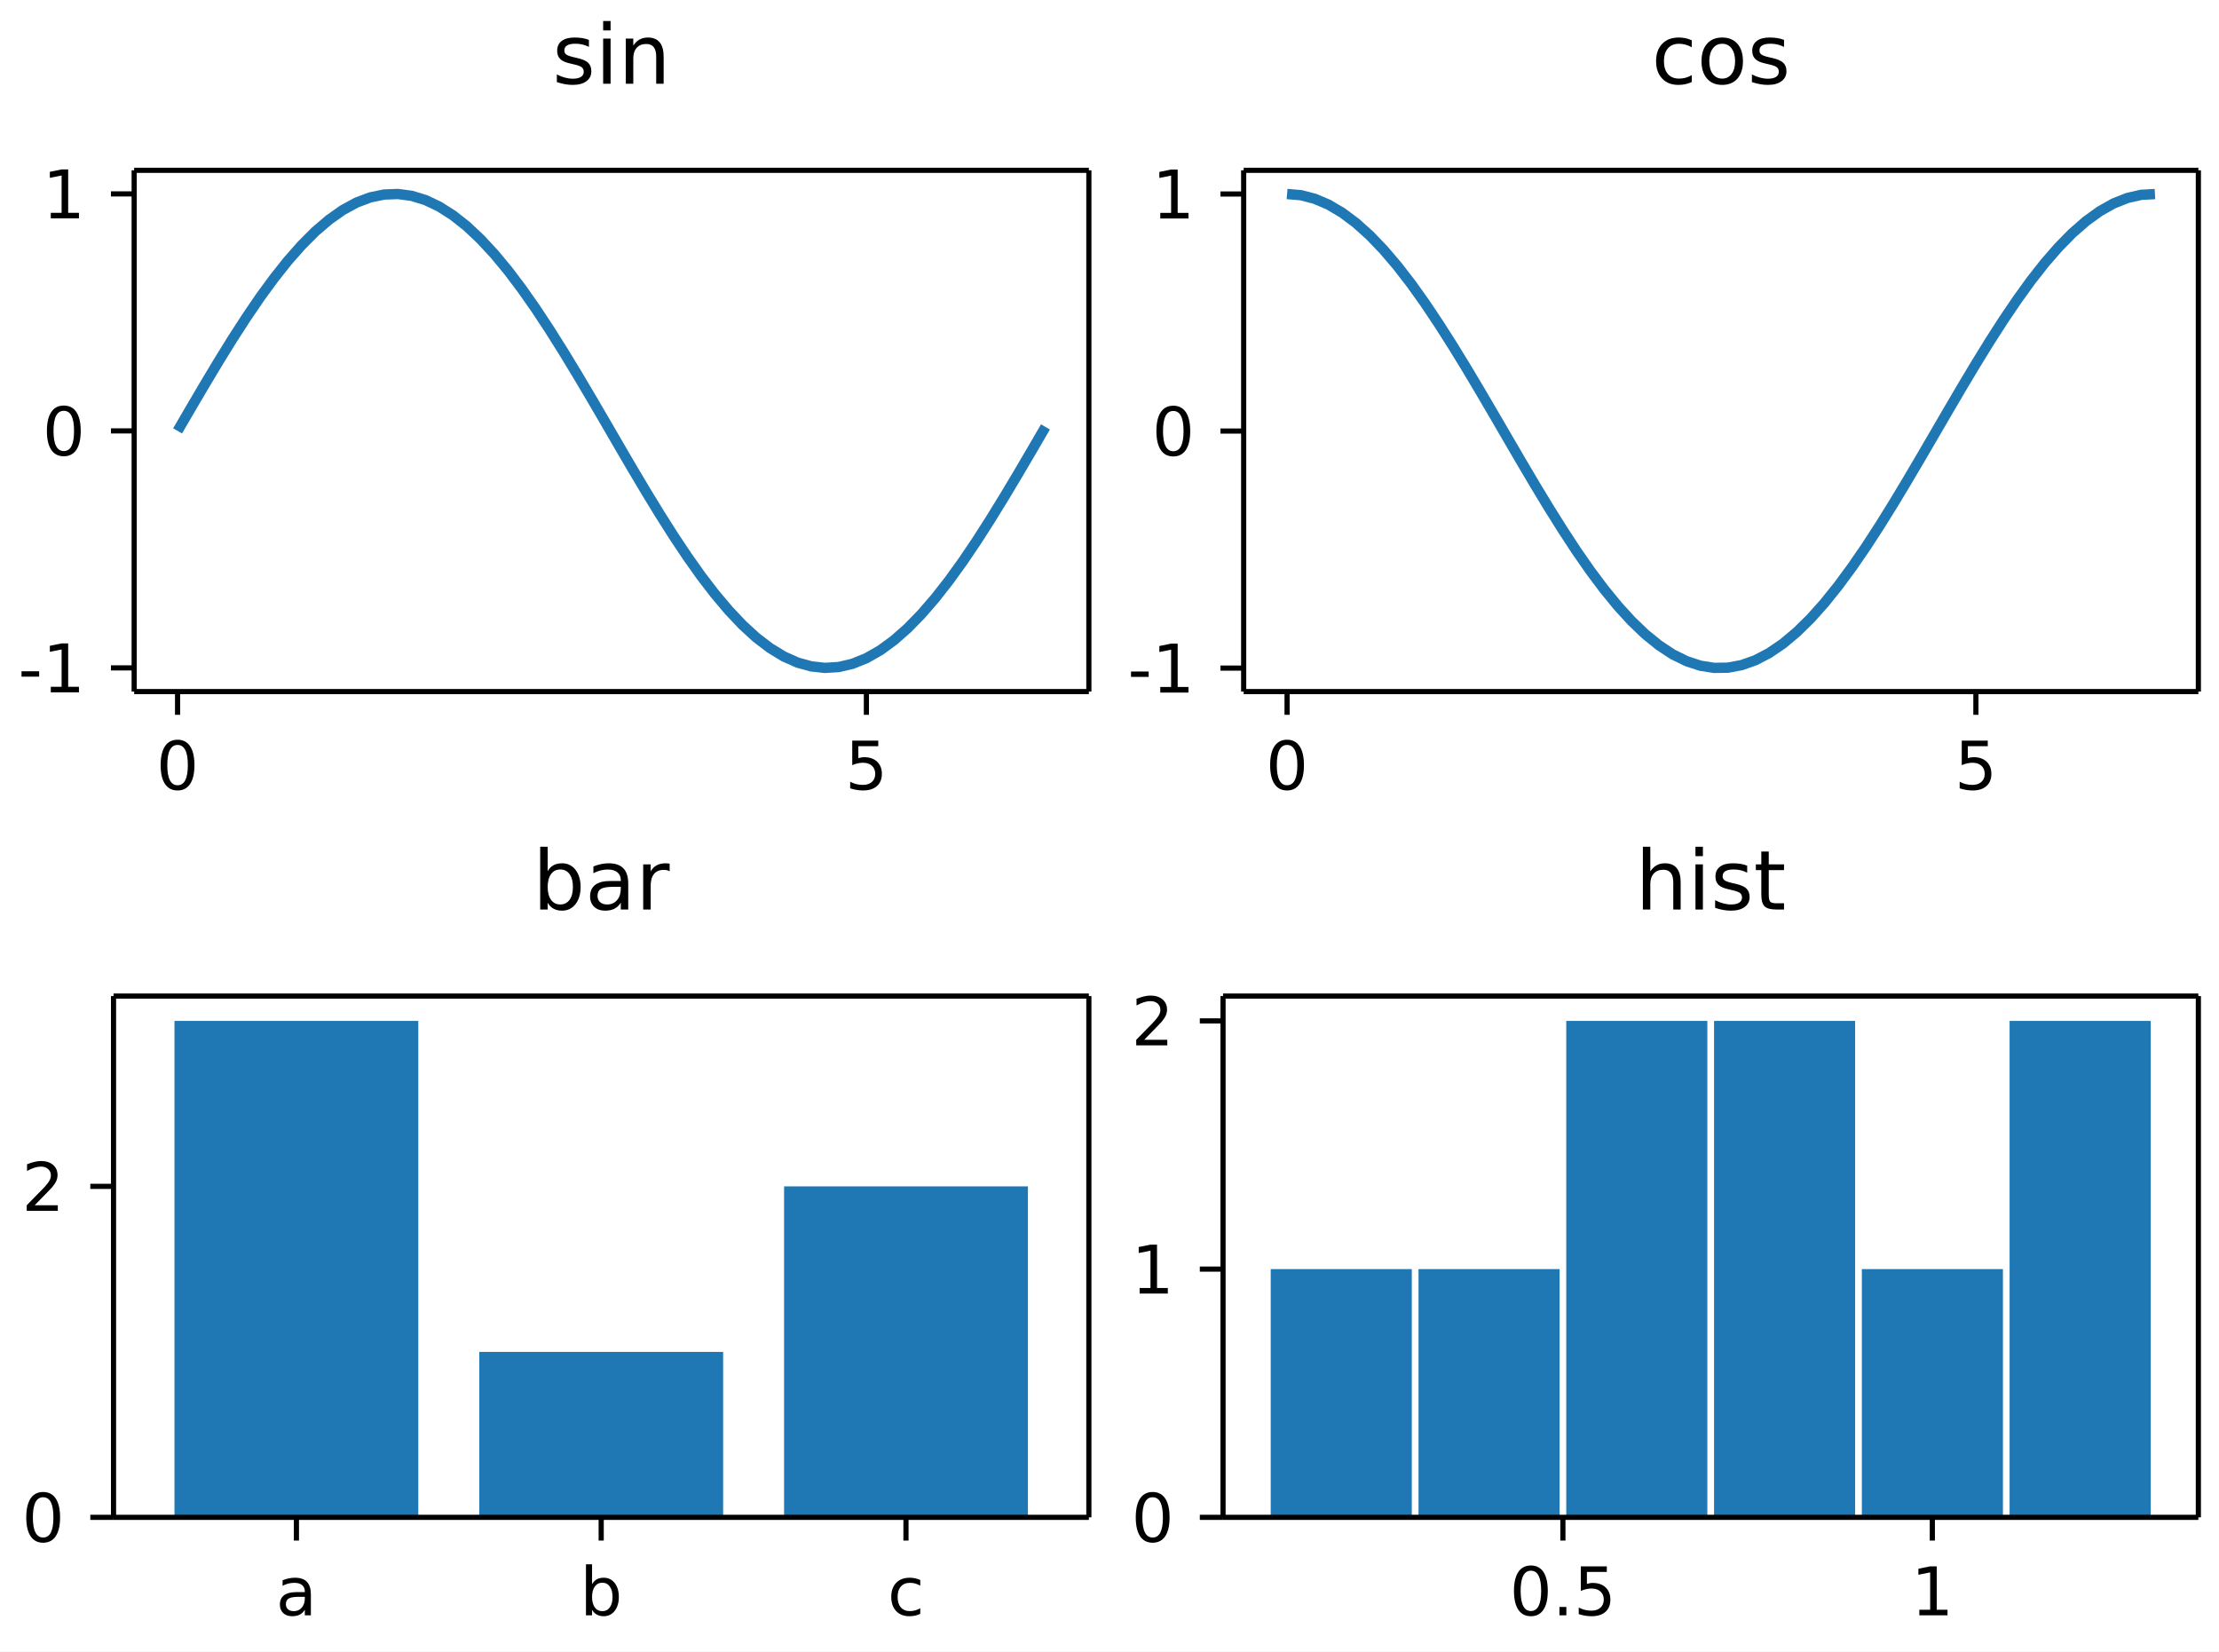
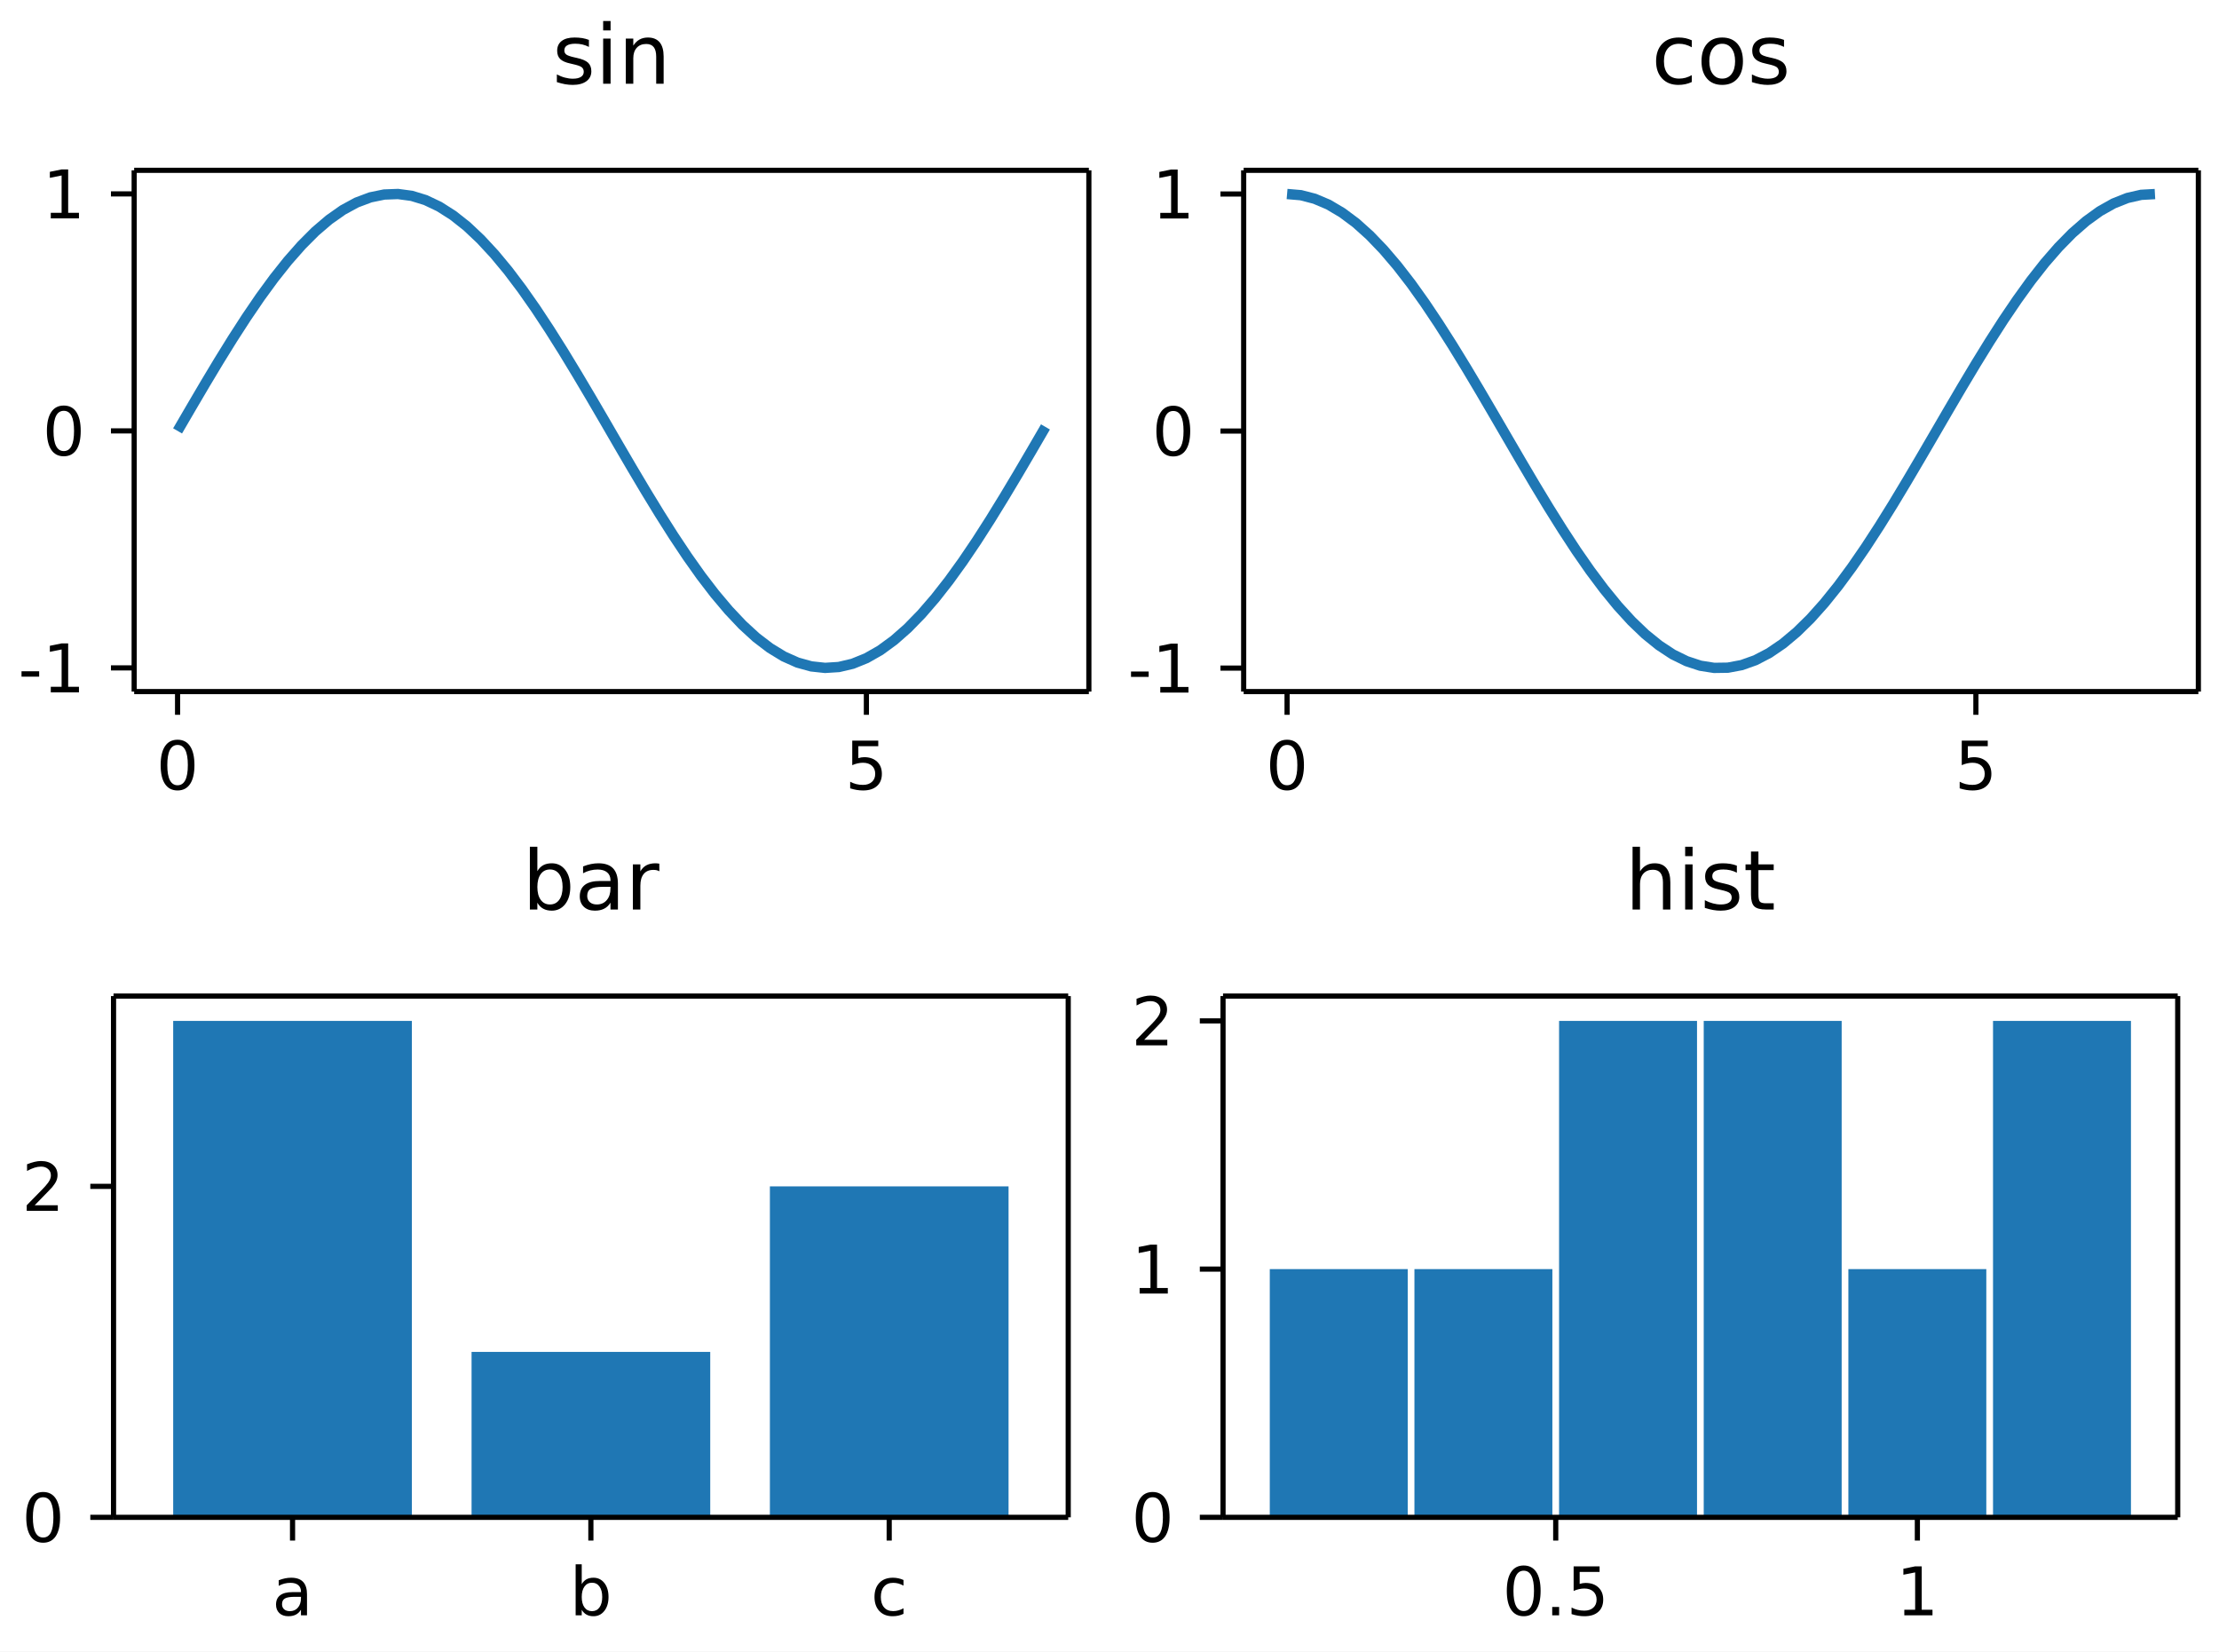
- <svg xmlns="http://www.w3.org/2000/svg" width="430" height="320" viewBox="0 0 430 320" font-family="DejaVu Sans, Bitstream Vera Sans, Verdana, Arial, sans-serif" font-size="11" data-plotlet-version="0.6.0" data-plotlet-schema="2" data-plotlet-kind="layout">
+ <svg xmlns="http://www.w3.org/2000/svg" width="430" height="320" viewBox="0 0 430 320" font-family="DejaVu Sans, Bitstream Vera Sans, Verdana, Arial, sans-serif" font-size="11" data-plotlet-version="0.6.4" data-plotlet-schema="2" data-plotlet-kind="layout">
  <rect width="430" height="320" fill="#fff" />
  <g transform="translate(4,4)">
    <g transform="translate(22.00,29.00)" data-plotlet-kind="panel" data-plotlet-title="sin" data-plotlet-xscale="linear" data-plotlet-yscale="linear" data-plotlet-xlim="-0.315,6.615" data-plotlet-ylim="-1.099898101,1.099548446" data-plotlet-panel-bbox="4,4,207,152" data-plotlet-data-area="22,29,185,101">
      <svg x="0" y="0" width="185" height="101" overflow="hidden">
        <g class="plotlet-artist" data-plotlet-type="line" data-plotlet-index="0" data-plotlet-color="#1f77b4" data-plotlet-n="64" data-plotlet-x-min="0" data-plotlet-x-max="6.3" data-plotlet-y-min="-0.9999232576" data-plotlet-y-max="0.999573603">
          <path d="M8.41,50.49L11.08,45.91L13.75,41.37L16.42,36.92L19.09,32.61L21.76,28.48L24.43,24.56L27.10,20.91L29.77,17.55L32.44,14.52L35.10,11.85L37.77,9.57L40.44,7.69L43.11,6.24L45.78,5.24L48.45,4.69L51.12,4.59L53.79,4.95L56.46,5.77L59.13,7.04L61.80,8.74L64.47,10.85L67.14,13.37L69.81,16.25L72.48,19.47L75.15,23.01L77.82,26.82L80.49,30.87L83.16,35.11L85.83,39.51L88.50,44.01L91.17,48.58L93.83,53.17L96.50,57.74L99.17,62.23L101.84,66.60L104.51,70.81L107.18,74.82L109.85,78.59L112.52,82.07L115.19,85.24L117.86,88.07L120.53,90.52L123.20,92.56L125.87,94.19L128.54,95.38L131.21,96.12L133.88,96.41L136.55,96.24L139.22,95.61L141.89,94.53L144.56,93.01L147.23,91.06L149.90,88.71L152.56,85.98L155.23,82.89L157.90,79.48L160.57,75.78L163.24,71.83L165.91,67.66L168.58,63.32L171.25,58.86L173.92,54.31L176.59,49.72" fill="none" stroke="#1f77b4" stroke-width="2.00" />
        </g>
      </svg>
      <line x1="0.00" x2="185.00" y1="0.00" y2="0.00" stroke="#000000" stroke-width="1.00" />
      <line x1="0.00" x2="185.00" y1="101.00" y2="101.00" stroke="#000000" stroke-width="1.00" />
      <line x1="0.00" x2="0.00" y1="0.00" y2="101.00" stroke="#000000" stroke-width="1.00" />
      <line x1="185.00" x2="185.00" y1="0.00" y2="101.00" stroke="#000000" stroke-width="1.00" />
      <line x1="8.41" x2="8.41" y1="101.00" y2="105.50" stroke="#000000" stroke-width="1.00" />
      <path d="M8.41 111.34Q7.42 111.34 6.92 112.32Q6.42 113.29 6.42 115.25Q6.42 117.20 6.92 118.17Q7.42 119.15 8.41 119.15Q9.40 119.15 9.90 118.17Q10.40 117.20 10.40 115.25Q10.40 113.29 9.90 112.32Q9.40 111.34 8.41 111.34ZM8.41 110.33Q10.00 110.33 10.84 111.59Q11.68 112.85 11.68 115.25Q11.68 117.64 10.84 118.90Q10.00 120.16 8.41 120.16Q6.81 120.16 5.97 118.90Q5.13 117.64 5.13 115.25Q5.13 112.85 5.97 111.59Q6.81 110.33 8.41 110.33Z" fill="#000" />
      <line x1="141.89" x2="141.89" y1="101.00" y2="105.50" stroke="#000000" stroke-width="1.00" />
      <path d="M139.15 110.50H144.19V111.58H140.33V113.90Q140.61 113.81 140.89 113.76Q141.17 113.71 141.45 113.71Q143.03 113.71 143.96 114.58Q144.89 115.45 144.89 116.94Q144.89 118.47 143.93 119.31Q142.98 120.16 141.25 120.16Q140.65 120.16 140.03 120.06Q139.41 119.96 138.75 119.75V118.47Q139.33 118.78 139.93 118.93Q140.54 119.08 141.22 119.08Q142.32 119.08 142.96 118.50Q143.60 117.93 143.60 116.94Q143.60 115.95 142.96 115.37Q142.32 114.79 141.22 114.79Q140.71 114.79 140.20 114.91Q139.69 115.02 139.15 115.26Z" fill="#000" />
      <line x1="0.00" x2="-4.50" y1="96.41" y2="96.41" stroke="#000000" stroke-width="1.00" />
      <path d="M-21.83 97.07H-18.41V98.11H-21.83ZM-16.16 100.07H-14.06V92.84L-16.34 93.30V92.13L-14.08 91.67H-12.79V100.07H-10.70V101.15H-16.16Z" fill="#000" />
      <line x1="0.00" x2="-4.50" y1="50.49" y2="50.49" stroke="#000000" stroke-width="1.00" />
      <path d="M-13.64 46.60Q-14.63 46.60 -15.13 47.57Q-15.63 48.55 -15.63 50.50Q-15.63 52.45 -15.13 53.42Q-14.63 54.40 -13.64 54.40Q-12.64 54.40 -12.14 53.42Q-11.65 52.45 -11.65 50.50Q-11.65 48.55 -12.14 47.57Q-12.64 46.60 -13.64 46.60ZM-13.64 45.58Q-12.05 45.58 -11.20 46.84Q-10.36 48.10 -10.36 50.50Q-10.36 52.89 -11.20 54.15Q-12.05 55.41 -13.64 55.41Q-15.23 55.41 -16.07 54.15Q-16.91 52.89 -16.91 50.50Q-16.91 48.10 -16.07 46.84Q-15.23 45.58 -13.64 45.58Z" fill="#000" />
      <line x1="0.00" x2="-4.50" y1="4.57" y2="4.57" stroke="#000000" stroke-width="1.00" />
      <path d="M-16.16 8.23H-14.06V1.00L-16.34 1.46V0.29L-14.08 -0.17H-12.79V8.23H-10.70V9.31H-16.16Z" fill="#000" />
      <path d="M88.12 -25.27V-23.91Q87.52 -24.22 86.86 -24.38Q86.20 -24.53 85.50 -24.53Q84.43 -24.53 83.89 -24.20Q83.36 -23.88 83.36 -23.22Q83.36 -22.72 83.74 -22.43Q84.12 -22.15 85.28 -21.89L85.77 -21.78Q87.30 -21.45 87.95 -20.86Q88.59 -20.26 88.59 -19.19Q88.59 -17.97 87.63 -17.26Q86.66 -16.55 84.98 -16.55Q84.27 -16.55 83.51 -16.68Q82.75 -16.82 81.91 -17.09V-18.58Q82.70 -18.16 83.48 -17.96Q84.25 -17.75 85.01 -17.75Q86.02 -17.75 86.57 -18.10Q87.12 -18.45 87.12 -19.08Q87.12 -19.66 86.72 -19.98Q86.33 -20.29 84.99 -20.58L84.49 -20.70Q83.16 -20.98 82.56 -21.56Q81.97 -22.14 81.97 -23.16Q81.97 -24.39 82.84 -25.06Q83.72 -25.73 85.33 -25.73Q86.12 -25.73 86.83 -25.62Q87.53 -25.50 88.12 -25.27ZM90.88 -25.52H92.32V-16.77H90.88ZM90.88 -28.93H92.32V-27.11H90.88ZM102.60 -22.05V-16.77H101.16V-22.01Q101.16 -23.25 100.68 -23.87Q100.20 -24.48 99.23 -24.48Q98.06 -24.48 97.39 -23.74Q96.72 -23.00 96.72 -21.72V-16.77H95.27V-25.52H96.72V-24.16Q97.23 -24.95 97.93 -25.34Q98.63 -25.73 99.55 -25.73Q101.05 -25.73 101.83 -24.80Q102.60 -23.87 102.60 -22.05Z" fill="#000" />
    </g>
    <g transform="translate(237.00,29.00)" data-plotlet-kind="panel" data-plotlet-title="cos" data-plotlet-xscale="linear" data-plotlet-yscale="linear" data-plotlet-xlim="-0.315,6.615" data-plotlet-ylim="-1.099091908,1.099956758" data-plotlet-panel-bbox="219,4,207,152" data-plotlet-data-area="22,29,185,101">
      <svg x="0" y="0" width="185" height="101" overflow="hidden">
        <g class="plotlet-artist" data-plotlet-type="line" data-plotlet-index="0" data-plotlet-color="#1f77b4" data-plotlet-n="64" data-plotlet-x-min="0" data-plotlet-x-max="6.3" data-plotlet-y-min="-0.9991351503" data-plotlet-y-max="1">
          <path d="M8.41,4.59L11.08,4.82L13.75,5.51L16.42,6.64L19.09,8.22L21.76,10.21L24.43,12.61L27.10,15.39L29.77,18.52L32.44,21.97L35.10,25.70L37.77,29.69L40.44,33.88L43.11,38.23L45.78,42.71L48.45,47.27L51.12,51.86L53.79,56.44L56.46,60.96L59.13,65.37L61.80,69.63L64.47,73.71L67.14,77.55L69.81,81.12L72.48,84.39L75.15,87.32L77.82,89.88L80.49,92.04L83.16,93.80L85.83,95.11L88.50,95.99L91.17,96.41L93.83,96.37L96.50,95.87L99.17,94.92L101.84,93.53L104.51,91.71L107.18,89.47L109.85,86.85L112.52,83.86L115.19,80.54L117.86,76.92L120.53,73.04L123.20,68.93L125.87,64.64L128.54,60.20L131.21,55.67L133.88,51.09L136.55,46.50L139.22,41.95L141.89,37.49L144.56,33.16L147.23,29.00L149.90,25.06L152.56,21.37L155.23,17.97L157.90,14.90L160.57,12.18L163.24,9.85L165.91,7.92L168.58,6.42L171.25,5.36L173.92,4.75L176.59,4.60" fill="none" stroke="#1f77b4" stroke-width="2.00" />
        </g>
      </svg>
      <line x1="0.00" x2="185.00" y1="0.00" y2="0.00" stroke="#000000" stroke-width="1.00" />
      <line x1="0.00" x2="185.00" y1="101.00" y2="101.00" stroke="#000000" stroke-width="1.00" />
      <line x1="0.00" x2="0.00" y1="0.00" y2="101.00" stroke="#000000" stroke-width="1.00" />
      <line x1="185.00" x2="185.00" y1="0.00" y2="101.00" stroke="#000000" stroke-width="1.00" />
      <line x1="8.41" x2="8.41" y1="101.00" y2="105.50" stroke="#000000" stroke-width="1.00" />
      <path d="M8.41 111.34Q7.42 111.34 6.92 112.32Q6.42 113.29 6.42 115.25Q6.42 117.20 6.92 118.17Q7.42 119.15 8.41 119.15Q9.40 119.15 9.90 118.17Q10.40 117.20 10.40 115.25Q10.40 113.29 9.90 112.32Q9.40 111.34 8.41 111.34ZM8.41 110.33Q10.00 110.33 10.84 111.59Q11.68 112.85 11.68 115.25Q11.68 117.64 10.84 118.90Q10.00 120.16 8.41 120.16Q6.81 120.16 5.97 118.90Q5.13 117.64 5.13 115.25Q5.13 112.85 5.97 111.59Q6.81 110.33 8.41 110.33Z" fill="#000" />
      <line x1="141.89" x2="141.89" y1="101.00" y2="105.50" stroke="#000000" stroke-width="1.00" />
      <path d="M139.15 110.50H144.19V111.58H140.33V113.90Q140.61 113.81 140.89 113.76Q141.17 113.71 141.45 113.71Q143.03 113.71 143.96 114.58Q144.89 115.45 144.89 116.94Q144.89 118.47 143.93 119.31Q142.98 120.16 141.25 120.16Q140.65 120.16 140.03 120.06Q139.41 119.96 138.75 119.75V118.47Q139.33 118.78 139.93 118.93Q140.54 119.08 141.22 119.08Q142.32 119.08 142.96 118.50Q143.60 117.93 143.60 116.94Q143.60 115.95 142.96 115.37Q142.32 114.79 141.22 114.79Q140.71 114.79 140.20 114.91Q139.69 115.02 139.15 115.26Z" fill="#000" />
      <line x1="0.00" x2="-4.50" y1="96.45" y2="96.45" stroke="#000000" stroke-width="1.00" />
      <path d="M-21.83 97.11H-18.41V98.15H-21.83ZM-16.16 100.11H-14.06V92.88L-16.34 93.34V92.17L-14.08 91.71H-12.79V100.11H-10.70V101.19H-16.16Z" fill="#000" />
      <line x1="0.00" x2="-4.50" y1="50.52" y2="50.52" stroke="#000000" stroke-width="1.00" />
      <path d="M-13.64 46.63Q-14.63 46.63 -15.13 47.60Q-15.63 48.57 -15.63 50.53Q-15.63 52.48 -15.13 53.45Q-14.63 54.43 -13.64 54.43Q-12.64 54.43 -12.14 53.45Q-11.65 52.48 -11.65 50.53Q-11.65 48.57 -12.14 47.60Q-12.64 46.63 -13.64 46.63ZM-13.64 45.61Q-12.05 45.61 -11.20 46.87Q-10.36 48.13 -10.36 50.53Q-10.36 52.92 -11.20 54.18Q-12.05 55.44 -13.64 55.44Q-15.23 55.44 -16.07 54.18Q-16.91 52.92 -16.91 50.53Q-16.91 48.13 -16.07 46.87Q-15.23 45.61 -13.64 45.61Z" fill="#000" />
      <line x1="0.00" x2="-4.50" y1="4.59" y2="4.59" stroke="#000000" stroke-width="1.00" />
      <path d="M-16.16 8.25H-14.06V1.02L-16.34 1.48V0.31L-14.08 -0.15H-12.79V8.25H-10.70V9.33H-16.16Z" fill="#000" />
      <path d="M86.84 -25.19V-23.84Q86.23 -24.18 85.62 -24.35Q85.01 -24.52 84.38 -24.52Q82.98 -24.52 82.21 -23.63Q81.44 -22.74 81.44 -21.14Q81.44 -19.54 82.21 -18.65Q82.98 -17.77 84.38 -17.77Q85.01 -17.77 85.62 -17.93Q86.23 -18.10 86.84 -18.44V-17.11Q86.24 -16.83 85.60 -16.69Q84.95 -16.55 84.23 -16.55Q82.25 -16.55 81.09 -17.79Q79.92 -19.03 79.92 -21.14Q79.92 -23.28 81.10 -24.51Q82.27 -25.73 84.32 -25.73Q84.98 -25.73 85.62 -25.60Q86.25 -25.46 86.84 -25.19ZM92.73 -24.52Q91.58 -24.52 90.91 -23.61Q90.23 -22.71 90.23 -21.14Q90.23 -19.57 90.90 -18.67Q91.57 -17.77 92.73 -17.77Q93.88 -17.77 94.55 -18.67Q95.23 -19.58 95.23 -21.14Q95.23 -22.70 94.55 -23.61Q93.88 -24.52 92.73 -24.52ZM92.73 -25.73Q94.61 -25.73 95.68 -24.52Q96.75 -23.30 96.75 -21.14Q96.75 -18.99 95.68 -17.77Q94.61 -16.55 92.73 -16.55Q90.85 -16.55 89.79 -17.77Q88.72 -18.99 88.72 -21.14Q88.72 -23.30 89.79 -24.52Q90.85 -25.73 92.73 -25.73ZM104.71 -25.27V-23.91Q104.10 -24.22 103.45 -24.38Q102.79 -24.53 102.09 -24.53Q101.02 -24.53 100.48 -24.20Q99.95 -23.88 99.95 -23.22Q99.95 -22.72 100.33 -22.43Q100.71 -22.15 101.87 -21.89L102.36 -21.78Q103.89 -21.45 104.54 -20.86Q105.18 -20.26 105.18 -19.19Q105.18 -17.97 104.21 -17.26Q103.25 -16.55 101.56 -16.55Q100.86 -16.55 100.10 -16.68Q99.34 -16.82 98.49 -17.09V-18.58Q99.29 -18.16 100.06 -17.96Q100.84 -17.75 101.59 -17.75Q102.61 -17.75 103.16 -18.10Q103.70 -18.45 103.70 -19.08Q103.70 -19.66 103.31 -19.98Q102.91 -20.29 101.58 -20.58L101.08 -20.70Q99.74 -20.98 99.15 -21.56Q98.55 -22.14 98.55 -23.16Q98.55 -24.39 99.43 -25.06Q100.30 -25.73 101.91 -25.73Q102.71 -25.73 103.41 -25.62Q104.12 -25.50 104.71 -25.27Z" fill="#000" />
    </g>
-     <g transform="translate(18.00,189.00)" data-plotlet-kind="panel" data-plotlet-title="bar" data-plotlet-xscale="category" data-plotlet-yscale="linear" data-plotlet-ylim="0,3.15" data-plotlet-panel-bbox="4,164,207,152" data-plotlet-data-area="18,29,189,101">
-       <svg x="0" y="0" width="189" height="101" overflow="hidden">
+     <g transform="translate(18.00,189.00)" data-plotlet-kind="panel" data-plotlet-title="bar" data-plotlet-xscale="category" data-plotlet-yscale="linear" data-plotlet-ylim="0,3.15" data-plotlet-panel-bbox="4,164,207,152" data-plotlet-data-area="18,29,185,101">
+       <svg x="0" y="0" width="185" height="101" overflow="hidden">
        <g class="plotlet-artist" data-plotlet-type="bar" data-plotlet-index="0" data-plotlet-color="#1f77b4" data-plotlet-n="3" data-plotlet-y-min="1" data-plotlet-y-max="3">
-           <rect x="11.81" y="4.81" width="47.25" height="96.19" fill="#1f77b4" />
-           <rect x="70.88" y="68.94" width="47.25" height="32.06" fill="#1f77b4" />
-           <rect x="129.94" y="36.87" width="47.25" height="64.13" fill="#1f77b4" />
+           <rect x="11.56" y="4.81" width="46.25" height="96.19" fill="#1f77b4" />
+           <rect x="69.38" y="68.94" width="46.25" height="32.06" fill="#1f77b4" />
+           <rect x="127.19" y="36.87" width="46.25" height="64.13" fill="#1f77b4" />
        </g>
      </svg>
-       <line x1="0.00" x2="189.00" y1="0.00" y2="0.00" stroke="#000000" stroke-width="1.00" />
-       <line x1="0.00" x2="189.00" y1="101.00" y2="101.00" stroke="#000000" stroke-width="1.00" />
+       <line x1="0.00" x2="185.00" y1="0.00" y2="0.00" stroke="#000000" stroke-width="1.00" />
+       <line x1="0.00" x2="185.00" y1="101.00" y2="101.00" stroke="#000000" stroke-width="1.00" />
      <line x1="0.00" x2="0.00" y1="0.00" y2="101.00" stroke="#000000" stroke-width="1.00" />
-       <line x1="189.00" x2="189.00" y1="0.00" y2="101.00" stroke="#000000" stroke-width="1.00" />
-       <line x1="35.44" x2="35.44" y1="101.00" y2="105.50" stroke="#000000" stroke-width="1.00" />
-       <path d="M35.91 116.40Q34.49 116.40 33.95 116.73Q33.40 117.05 33.40 117.83Q33.40 118.45 33.81 118.82Q34.22 119.18 34.93 119.18Q35.90 119.18 36.48 118.49Q37.07 117.81 37.07 116.66V116.40ZM38.24 115.92V119.98H37.07V118.90Q36.67 119.55 36.08 119.85Q35.48 120.16 34.62 120.16Q33.52 120.16 32.88 119.55Q32.24 118.94 32.24 117.91Q32.24 116.71 33.04 116.10Q33.84 115.49 35.43 115.49H37.07V115.38Q37.07 114.57 36.54 114.13Q36.01 113.69 35.05 113.69Q34.44 113.69 33.87 113.83Q33.29 113.98 32.76 114.27V113.19Q33.40 112.94 34.00 112.82Q34.60 112.70 35.17 112.70Q36.72 112.70 37.48 113.50Q38.24 114.30 38.24 115.92Z" fill="#000" />
-       <line x1="94.50" x2="94.50" y1="101.00" y2="105.50" stroke="#000000" stroke-width="1.00" />
-       <path d="M96.70 116.43Q96.70 115.14 96.17 114.41Q95.64 113.67 94.72 113.67Q93.79 113.67 93.26 114.41Q92.73 115.14 92.73 116.43Q92.73 117.72 93.26 118.45Q93.79 119.18 94.72 119.18Q95.64 119.18 96.17 118.45Q96.70 117.72 96.70 116.43ZM92.73 113.95Q93.10 113.31 93.66 113.00Q94.22 112.70 95.00 112.70Q96.30 112.70 97.11 113.72Q97.92 114.75 97.92 116.43Q97.92 118.10 97.11 119.13Q96.30 120.16 95.00 120.16Q94.22 120.16 93.66 119.85Q93.10 119.55 92.73 118.91V119.98H91.55V110.10H92.73Z" fill="#000" />
-       <line x1="153.56" x2="153.56" y1="101.00" y2="105.50" stroke="#000000" stroke-width="1.00" />
-       <path d="M156.33 113.14V114.23Q155.83 113.96 155.34 113.82Q154.84 113.69 154.33 113.69Q153.19 113.69 152.57 114.41Q151.94 115.13 151.94 116.43Q151.94 117.73 152.57 118.45Q153.19 119.17 154.33 119.17Q154.84 119.17 155.34 119.03Q155.83 118.90 156.33 118.62V119.70Q155.84 119.93 155.32 120.05Q154.79 120.16 154.20 120.16Q152.60 120.16 151.65 119.15Q150.71 118.14 150.71 116.43Q150.71 114.69 151.66 113.69Q152.62 112.70 154.28 112.70Q154.82 112.70 155.33 112.81Q155.85 112.92 156.33 113.14Z" fill="#000" />
+       <line x1="185.00" x2="185.00" y1="0.00" y2="101.00" stroke="#000000" stroke-width="1.00" />
+       <line x1="34.69" x2="34.69" y1="101.00" y2="105.50" stroke="#000000" stroke-width="1.00" />
+       <path d="M35.16 116.40Q33.74 116.40 33.20 116.73Q32.65 117.05 32.65 117.83Q32.65 118.45 33.06 118.82Q33.47 119.18 34.18 119.18Q35.15 119.18 35.73 118.49Q36.32 117.81 36.32 116.66V116.40ZM37.49 115.92V119.98H36.32V118.90Q35.92 119.55 35.33 119.85Q34.73 120.16 33.87 120.16Q32.77 120.16 32.13 119.55Q31.49 118.94 31.49 117.91Q31.49 116.71 32.29 116.10Q33.09 115.49 34.68 115.49H36.32V115.38Q36.32 114.57 35.79 114.13Q35.26 113.69 34.30 113.69Q33.69 113.69 33.12 113.83Q32.54 113.98 32.01 114.27V113.19Q32.65 112.94 33.25 112.82Q33.85 112.70 34.42 112.70Q35.97 112.70 36.73 113.50Q37.49 114.30 37.49 115.92Z" fill="#000" />
+       <line x1="92.50" x2="92.50" y1="101.00" y2="105.50" stroke="#000000" stroke-width="1.00" />
+       <path d="M94.70 116.43Q94.70 115.14 94.17 114.41Q93.64 113.67 92.72 113.67Q91.79 113.67 91.26 114.41Q90.73 115.14 90.73 116.43Q90.73 117.72 91.26 118.45Q91.79 119.18 92.72 119.18Q93.64 119.18 94.17 118.45Q94.70 117.72 94.70 116.43ZM90.73 113.95Q91.10 113.31 91.66 113.00Q92.22 112.70 93.00 112.70Q94.30 112.70 95.11 113.72Q95.92 114.75 95.92 116.43Q95.92 118.10 95.11 119.13Q94.30 120.16 93.00 120.16Q92.22 120.16 91.66 119.85Q91.10 119.55 90.73 118.91V119.98H89.55V110.10H90.73Z" fill="#000" />
+       <line x1="150.31" x2="150.31" y1="101.00" y2="105.50" stroke="#000000" stroke-width="1.00" />
+       <path d="M153.08 113.14V114.23Q152.58 113.96 152.09 113.82Q151.59 113.69 151.08 113.69Q149.94 113.69 149.32 114.41Q148.69 115.13 148.69 116.43Q148.69 117.73 149.32 118.45Q149.94 119.17 151.08 119.17Q151.59 119.17 152.09 119.03Q152.58 118.90 153.08 118.62V119.70Q152.59 119.93 152.07 120.05Q151.54 120.16 150.95 120.16Q149.35 120.16 148.40 119.15Q147.46 118.14 147.46 116.43Q147.46 114.69 148.41 113.69Q149.37 112.70 151.03 112.70Q151.57 112.70 152.08 112.81Q152.60 112.92 153.08 113.14Z" fill="#000" />
      <line x1="0.00" x2="-4.50" y1="101.00" y2="101.00" stroke="#000000" stroke-width="1.00" />
      <path d="M-13.64 97.11Q-14.63 97.11 -15.13 98.08Q-15.63 99.05 -15.63 101.01Q-15.63 102.96 -15.13 103.93Q-14.63 104.91 -13.64 104.91Q-12.64 104.91 -12.14 103.93Q-11.65 102.96 -11.65 101.01Q-11.65 99.05 -12.14 98.08Q-12.64 97.11 -13.64 97.11ZM-13.64 96.09Q-12.05 96.09 -11.20 97.35Q-10.36 98.61 -10.36 101.01Q-10.36 103.40 -11.20 104.66Q-12.05 105.92 -13.64 105.92Q-15.23 105.92 -16.07 104.66Q-16.91 103.40 -16.91 101.01Q-16.91 98.61 -16.07 97.35Q-15.23 96.09 -13.64 96.09Z" fill="#000" />
      <line x1="0.00" x2="-4.50" y1="36.87" y2="36.87" stroke="#000000" stroke-width="1.00" />
      <path d="M-15.28 40.53H-10.80V41.61H-16.82V40.53Q-16.09 39.78 -14.83 38.50Q-13.57 37.23 -13.25 36.86Q-12.63 36.17 -12.39 35.69Q-12.14 35.21 -12.14 34.75Q-12.14 33.99 -12.67 33.52Q-13.20 33.04 -14.05 33.04Q-14.65 33.04 -15.32 33.25Q-15.99 33.46 -16.76 33.89V32.59Q-15.98 32.28 -15.31 32.12Q-14.64 31.96 -14.08 31.96Q-12.60 31.96 -11.73 32.70Q-10.85 33.44 -10.85 34.67Q-10.85 35.25 -11.07 35.77Q-11.29 36.30 -11.87 37.01Q-12.03 37.19 -12.88 38.07Q-13.73 38.95 -15.28 40.53Z" fill="#000" />
-       <path d="M89.02 -21.14Q89.02 -22.73 88.37 -23.63Q87.71 -24.53 86.57 -24.53Q85.43 -24.53 84.78 -23.63Q84.13 -22.73 84.13 -21.14Q84.13 -19.55 84.78 -18.65Q85.43 -17.75 86.57 -17.75Q87.71 -17.75 88.37 -18.65Q89.02 -19.55 89.02 -21.14ZM84.13 -24.20Q84.58 -24.98 85.27 -25.36Q85.96 -25.73 86.93 -25.73Q88.52 -25.73 89.52 -24.47Q90.51 -23.20 90.51 -21.14Q90.51 -19.08 89.52 -17.81Q88.52 -16.55 86.93 -16.55Q85.96 -16.55 85.27 -16.93Q84.58 -17.30 84.13 -18.09V-16.77H82.68V-28.93H84.13ZM96.87 -21.17Q95.13 -21.17 94.46 -20.77Q93.79 -20.38 93.79 -19.41Q93.79 -18.65 94.29 -18.20Q94.79 -17.75 95.66 -17.75Q96.86 -17.75 97.58 -18.60Q98.30 -19.45 98.30 -20.85V-21.17ZM99.74 -21.77V-16.77H98.30V-18.10Q97.81 -17.30 97.07 -16.93Q96.34 -16.55 95.28 -16.55Q93.93 -16.55 93.14 -17.30Q92.35 -18.05 92.35 -19.32Q92.35 -20.80 93.34 -21.55Q94.32 -22.30 96.29 -22.30H98.30V-22.44Q98.30 -23.43 97.65 -23.97Q97.00 -24.52 95.82 -24.52Q95.07 -24.52 94.36 -24.34Q93.64 -24.16 92.99 -23.80V-25.12Q93.78 -25.43 94.52 -25.58Q95.26 -25.73 95.96 -25.73Q97.86 -25.73 98.80 -24.75Q99.74 -23.77 99.74 -21.77ZM107.77 -24.18Q107.53 -24.32 107.24 -24.39Q106.96 -24.45 106.61 -24.45Q105.39 -24.45 104.74 -23.66Q104.09 -22.87 104.09 -21.38V-16.77H102.64V-25.52H104.09V-24.16Q104.54 -24.96 105.27 -25.35Q106.00 -25.73 107.04 -25.73Q107.18 -25.73 107.36 -25.71Q107.54 -25.70 107.76 -25.66Z" fill="#000" />
+       <path d="M87.02 -21.14Q87.02 -22.73 86.37 -23.63Q85.71 -24.53 84.57 -24.53Q83.43 -24.53 82.78 -23.63Q82.13 -22.73 82.13 -21.14Q82.13 -19.55 82.78 -18.65Q83.43 -17.75 84.57 -17.75Q85.71 -17.75 86.37 -18.65Q87.02 -19.55 87.02 -21.14ZM82.13 -24.20Q82.58 -24.98 83.27 -25.36Q83.96 -25.73 84.93 -25.73Q86.52 -25.73 87.52 -24.47Q88.51 -23.20 88.51 -21.14Q88.51 -19.08 87.52 -17.81Q86.52 -16.55 84.93 -16.55Q83.96 -16.55 83.27 -16.93Q82.58 -17.30 82.13 -18.09V-16.77H80.68V-28.93H82.13ZM94.87 -21.17Q93.13 -21.17 92.46 -20.77Q91.79 -20.38 91.79 -19.41Q91.79 -18.65 92.29 -18.20Q92.79 -17.75 93.66 -17.75Q94.86 -17.75 95.58 -18.60Q96.30 -19.45 96.30 -20.85V-21.17ZM97.74 -21.77V-16.77H96.30V-18.10Q95.81 -17.30 95.07 -16.93Q94.34 -16.55 93.28 -16.55Q91.93 -16.55 91.14 -17.30Q90.35 -18.05 90.35 -19.32Q90.35 -20.80 91.34 -21.55Q92.32 -22.30 94.29 -22.30H96.30V-22.44Q96.30 -23.43 95.65 -23.97Q95.00 -24.52 93.82 -24.52Q93.07 -24.52 92.36 -24.34Q91.64 -24.16 90.99 -23.80V-25.12Q91.78 -25.43 92.52 -25.58Q93.26 -25.73 93.96 -25.73Q95.86 -25.73 96.80 -24.75Q97.74 -23.77 97.74 -21.77ZM105.77 -24.18Q105.53 -24.32 105.24 -24.39Q104.96 -24.45 104.61 -24.45Q103.39 -24.45 102.74 -23.66Q102.09 -22.87 102.09 -21.38V-16.77H100.64V-25.52H102.09V-24.16Q102.54 -24.96 103.27 -25.35Q104.00 -25.73 105.04 -25.73Q105.18 -25.73 105.36 -25.71Q105.54 -25.70 105.76 -25.66Z" fill="#000" />
    </g>
-     <g transform="translate(233.00,189.00)" data-plotlet-kind="panel" data-plotlet-title="hist" data-plotlet-xscale="linear" data-plotlet-yscale="linear" data-plotlet-xlim="0.04,1.36" data-plotlet-ylim="0,2.1" data-plotlet-panel-bbox="219,164,207,152" data-plotlet-data-area="18,29,189,101">
-       <svg x="0" y="0" width="189" height="101" overflow="hidden">
+     <g transform="translate(233.00,189.00)" data-plotlet-kind="panel" data-plotlet-title="hist" data-plotlet-xscale="linear" data-plotlet-yscale="linear" data-plotlet-xlim="0.04,1.36" data-plotlet-ylim="0,2.1" data-plotlet-panel-bbox="219,164,207,152" data-plotlet-data-area="18,29,185,101">
+       <svg x="0" y="0" width="185" height="101" overflow="hidden">
        <g class="plotlet-artist" data-plotlet-type="hist" data-plotlet-index="0" data-plotlet-color="#1f77b4" data-plotlet-n="9" data-plotlet-bins="6" data-plotlet-x-min="0.1" data-plotlet-x-max="1.3" data-plotlet-count-max="2">
-           <rect x="9.24" y="52.90" width="27.34" height="48.10" fill="#1f77b4" />
-           <rect x="37.88" y="52.90" width="27.34" height="48.10" fill="#1f77b4" />
-           <rect x="66.51" y="4.81" width="27.34" height="96.19" fill="#1f77b4" />
-           <rect x="95.15" y="4.81" width="27.34" height="96.19" fill="#1f77b4" />
-           <rect x="123.79" y="52.90" width="27.34" height="48.10" fill="#1f77b4" />
-           <rect x="152.42" y="4.81" width="27.34" height="96.19" fill="#1f77b4" />
+           <rect x="9.06" y="52.90" width="26.73" height="48.10" fill="#1f77b4" />
+           <rect x="37.09" y="52.90" width="26.73" height="48.10" fill="#1f77b4" />
+           <rect x="65.12" y="4.81" width="26.73" height="96.19" fill="#1f77b4" />
+           <rect x="93.15" y="4.81" width="26.73" height="96.19" fill="#1f77b4" />
+           <rect x="121.18" y="52.90" width="26.73" height="48.10" fill="#1f77b4" />
+           <rect x="149.21" y="4.81" width="26.73" height="96.19" fill="#1f77b4" />
        </g>
      </svg>
-       <line x1="0.00" x2="189.00" y1="0.00" y2="0.00" stroke="#000000" stroke-width="1.00" />
-       <line x1="0.00" x2="189.00" y1="101.00" y2="101.00" stroke="#000000" stroke-width="1.00" />
+       <line x1="0.00" x2="185.00" y1="0.00" y2="0.00" stroke="#000000" stroke-width="1.00" />
+       <line x1="0.00" x2="185.00" y1="101.00" y2="101.00" stroke="#000000" stroke-width="1.00" />
      <line x1="0.00" x2="0.00" y1="0.00" y2="101.00" stroke="#000000" stroke-width="1.00" />
-       <line x1="189.00" x2="189.00" y1="0.00" y2="101.00" stroke="#000000" stroke-width="1.00" />
-       <line x1="65.86" x2="65.86" y1="101.00" y2="105.50" stroke="#000000" stroke-width="1.00" />
-       <path d="M59.66 111.34Q58.67 111.34 58.17 112.32Q57.67 113.29 57.67 115.25Q57.67 117.20 58.17 118.17Q58.67 119.15 59.66 119.15Q60.66 119.15 61.15 118.17Q61.65 117.20 61.65 115.25Q61.65 113.29 61.15 112.32Q60.66 111.34 59.66 111.34ZM59.66 110.33Q61.25 110.33 62.09 111.59Q62.93 112.85 62.93 115.25Q62.93 117.64 62.09 118.90Q61.25 120.16 59.66 120.16Q58.07 120.16 57.22 118.90Q56.38 117.64 56.38 115.25Q56.38 112.85 57.22 111.59Q58.07 110.33 59.66 110.33ZM65.19 118.36H66.53V119.98H65.19ZM69.33 110.50H74.37V111.58H70.51V113.90Q70.79 113.81 71.07 113.76Q71.34 113.71 71.62 113.71Q73.21 113.71 74.14 114.58Q75.06 115.45 75.06 116.94Q75.06 118.47 74.11 119.31Q73.16 120.16 71.43 120.16Q70.83 120.16 70.21 120.06Q69.59 119.96 68.93 119.75V118.47Q69.50 118.78 70.11 118.93Q70.72 119.08 71.40 119.08Q72.50 119.08 73.14 118.50Q73.78 117.93 73.78 116.94Q73.78 115.95 73.14 115.37Q72.50 114.79 71.40 114.79Q70.89 114.79 70.38 114.91Q69.87 115.02 69.33 115.26Z" fill="#000" />
-       <line x1="137.45" x2="137.45" y1="101.00" y2="105.50" stroke="#000000" stroke-width="1.00" />
-       <path d="M134.93 118.90H137.03V111.67L134.75 112.12V110.96L137.01 110.50H138.30V118.90H140.39V119.98H134.93Z" fill="#000" />
+       <line x1="185.00" x2="185.00" y1="0.00" y2="101.00" stroke="#000000" stroke-width="1.00" />
+       <line x1="64.47" x2="64.47" y1="101.00" y2="105.50" stroke="#000000" stroke-width="1.00" />
+       <path d="M58.26 111.34Q57.27 111.34 56.78 112.32Q56.28 113.29 56.28 115.25Q56.28 117.20 56.78 118.17Q57.27 119.15 58.26 119.15Q59.26 119.15 59.76 118.17Q60.26 117.20 60.26 115.25Q60.26 113.29 59.76 112.32Q59.26 111.34 58.26 111.34ZM58.26 110.33Q59.86 110.33 60.70 111.59Q61.54 112.85 61.54 115.25Q61.54 117.64 60.70 118.90Q59.86 120.16 58.26 120.16Q56.67 120.16 55.83 118.90Q54.99 117.64 54.99 115.25Q54.99 112.85 55.83 111.59Q56.67 110.33 58.26 110.33ZM63.79 118.36H65.13V119.98H63.79ZM67.94 110.50H72.97V111.58H69.11V113.90Q69.39 113.81 69.67 113.76Q69.95 113.71 70.23 113.71Q71.82 113.71 72.74 114.58Q73.67 115.45 73.67 116.94Q73.67 118.47 72.72 119.31Q71.77 120.16 70.03 120.16Q69.44 120.16 68.82 120.06Q68.20 119.96 67.54 119.75V118.47Q68.11 118.78 68.72 118.93Q69.33 119.08 70.01 119.08Q71.11 119.08 71.75 118.50Q72.39 117.93 72.39 116.94Q72.39 115.95 71.75 115.37Q71.11 114.79 70.01 114.79Q69.49 114.79 68.98 114.91Q68.47 115.02 67.94 115.26Z" fill="#000" />
+       <line x1="134.55" x2="134.55" y1="101.00" y2="105.50" stroke="#000000" stroke-width="1.00" />
+       <path d="M132.02 118.90H134.12V111.67L131.84 112.12V110.96L134.10 110.50H135.39V118.90H137.48V119.98H132.02Z" fill="#000" />
      <line x1="0.00" x2="-4.50" y1="101.00" y2="101.00" stroke="#000000" stroke-width="1.00" />
      <path d="M-13.64 97.11Q-14.63 97.11 -15.13 98.08Q-15.63 99.05 -15.63 101.01Q-15.63 102.96 -15.13 103.93Q-14.63 104.91 -13.64 104.91Q-12.64 104.91 -12.14 103.93Q-11.65 102.96 -11.65 101.01Q-11.65 99.05 -12.14 98.08Q-12.64 97.11 -13.64 97.11ZM-13.64 96.09Q-12.05 96.09 -11.20 97.35Q-10.36 98.61 -10.36 101.01Q-10.36 103.40 -11.20 104.66Q-12.05 105.92 -13.64 105.92Q-15.23 105.92 -16.07 104.66Q-16.91 103.40 -16.91 101.01Q-16.91 98.61 -16.07 97.35Q-15.23 96.09 -13.64 96.09Z" fill="#000" />
      <line x1="0.00" x2="-4.50" y1="52.90" y2="52.90" stroke="#000000" stroke-width="1.00" />
      <path d="M-16.16 56.56H-14.06V49.33L-16.34 49.79V48.62L-14.08 48.17H-12.79V56.56H-10.70V57.64H-16.16Z" fill="#000" />
      <line x1="0.00" x2="-4.50" y1="4.81" y2="4.81" stroke="#000000" stroke-width="1.00" />
      <path d="M-15.28 8.47H-10.80V9.55H-16.82V8.47Q-16.09 7.71 -14.83 6.44Q-13.57 5.17 -13.25 4.80Q-12.63 4.11 -12.39 3.63Q-12.14 3.15 -12.14 2.69Q-12.14 1.93 -12.67 1.45Q-13.20 0.98 -14.05 0.98Q-14.65 0.98 -15.32 1.19Q-15.99 1.40 -16.76 1.82V0.53Q-15.98 0.22 -15.31 0.06Q-14.64 -0.10 -14.08 -0.10Q-12.60 -0.10 -11.73 0.64Q-10.85 1.37 -10.85 2.60Q-10.85 3.19 -11.07 3.71Q-11.29 4.24 -11.87 4.95Q-12.03 5.13 -12.88 6.01Q-13.73 6.89 -15.28 8.47Z" fill="#000" />
-       <path d="M88.68 -22.05V-16.77H87.25V-22.01Q87.25 -23.25 86.76 -23.87Q86.28 -24.48 85.31 -24.48Q84.14 -24.48 83.47 -23.74Q82.80 -23.00 82.80 -21.72V-16.77H81.36V-28.93H82.80V-24.16Q83.32 -24.95 84.02 -25.34Q84.71 -25.73 85.63 -25.73Q87.14 -25.73 87.91 -24.80Q88.68 -23.87 88.68 -22.05ZM91.55 -25.52H92.99V-16.77H91.55ZM91.55 -28.93H92.99V-27.11H91.55ZM101.57 -25.27V-23.91Q100.96 -24.22 100.31 -24.38Q99.65 -24.53 98.95 -24.53Q97.88 -24.53 97.34 -24.20Q96.81 -23.88 96.81 -23.22Q96.81 -22.72 97.19 -22.43Q97.57 -22.15 98.73 -21.89L99.22 -21.78Q100.75 -21.45 101.40 -20.86Q102.04 -20.26 102.04 -19.19Q102.04 -17.97 101.08 -17.26Q100.11 -16.55 98.43 -16.55Q97.72 -16.55 96.96 -16.68Q96.20 -16.82 95.36 -17.09V-18.58Q96.15 -18.16 96.93 -17.96Q97.70 -17.75 98.46 -17.75Q99.47 -17.75 100.02 -18.10Q100.57 -18.45 100.57 -19.08Q100.57 -19.66 100.17 -19.98Q99.78 -20.29 98.44 -20.58L97.94 -20.70Q96.61 -20.98 96.01 -21.56Q95.42 -22.14 95.42 -23.16Q95.42 -24.39 96.29 -25.06Q97.17 -25.73 98.78 -25.73Q99.57 -25.73 100.28 -25.62Q100.98 -25.50 101.57 -25.27ZM105.75 -28.01V-25.52H108.71V-24.41H105.75V-19.66Q105.75 -18.59 106.05 -18.28Q106.34 -17.98 107.24 -17.98H108.71V-16.77H107.24Q105.57 -16.77 104.94 -17.39Q104.31 -18.02 104.31 -19.66V-24.41H103.25V-25.52H104.31V-28.01Z" fill="#000" />
+       <path d="M86.68 -22.05V-16.77H85.25V-22.01Q85.25 -23.25 84.76 -23.87Q84.28 -24.48 83.31 -24.48Q82.14 -24.48 81.47 -23.74Q80.80 -23.00 80.80 -21.72V-16.77H79.36V-28.93H80.80V-24.16Q81.32 -24.95 82.02 -25.34Q82.71 -25.73 83.63 -25.73Q85.14 -25.73 85.91 -24.80Q86.68 -23.87 86.68 -22.05ZM89.55 -25.52H90.99V-16.77H89.55ZM89.55 -28.93H90.99V-27.11H89.55ZM99.57 -25.27V-23.91Q98.96 -24.22 98.31 -24.38Q97.65 -24.53 96.95 -24.53Q95.88 -24.53 95.34 -24.20Q94.81 -23.88 94.81 -23.22Q94.81 -22.72 95.19 -22.43Q95.57 -22.15 96.73 -21.89L97.22 -21.78Q98.75 -21.45 99.40 -20.86Q100.04 -20.26 100.04 -19.19Q100.04 -17.97 99.08 -17.26Q98.11 -16.55 96.43 -16.55Q95.72 -16.55 94.96 -16.68Q94.20 -16.82 93.36 -17.09V-18.58Q94.15 -18.16 94.93 -17.96Q95.70 -17.75 96.46 -17.75Q97.47 -17.75 98.02 -18.10Q98.57 -18.45 98.57 -19.08Q98.57 -19.66 98.17 -19.98Q97.78 -20.29 96.44 -20.58L95.94 -20.70Q94.61 -20.98 94.01 -21.56Q93.42 -22.14 93.42 -23.16Q93.42 -24.39 94.29 -25.06Q95.17 -25.73 96.78 -25.73Q97.57 -25.73 98.28 -25.62Q98.98 -25.50 99.57 -25.27ZM103.75 -28.01V-25.52H106.71V-24.41H103.75V-19.66Q103.75 -18.59 104.05 -18.28Q104.34 -17.98 105.24 -17.98H106.71V-16.77H105.24Q103.57 -16.77 102.94 -17.39Q102.31 -18.02 102.31 -19.66V-24.41H101.25V-25.52H102.31V-28.01Z" fill="#000" />
    </g>
  </g>
</svg>
